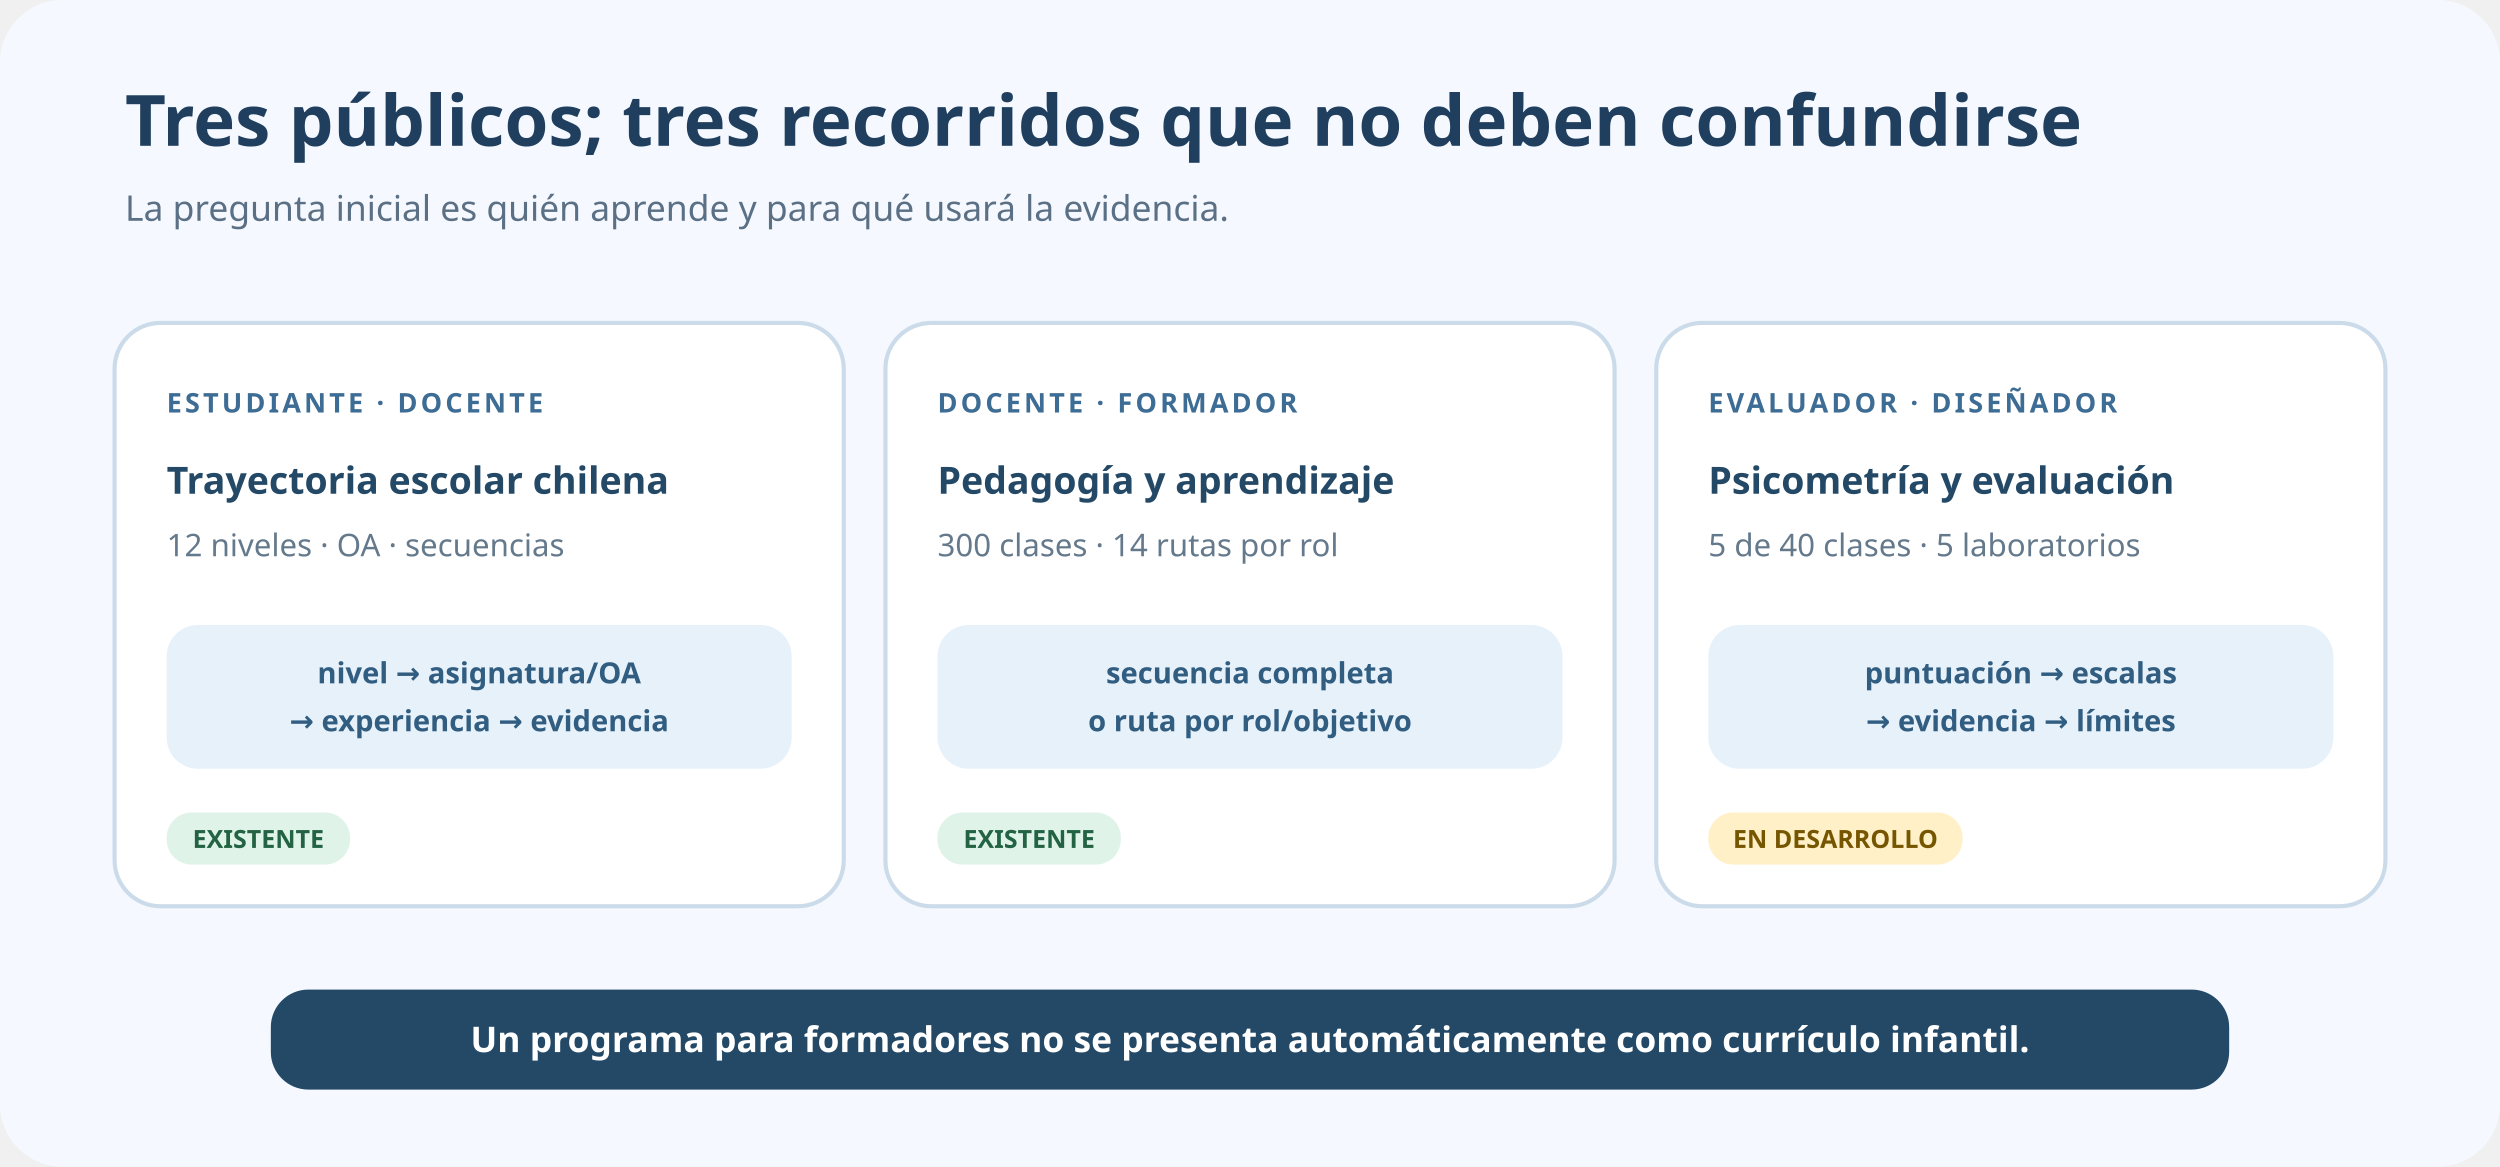
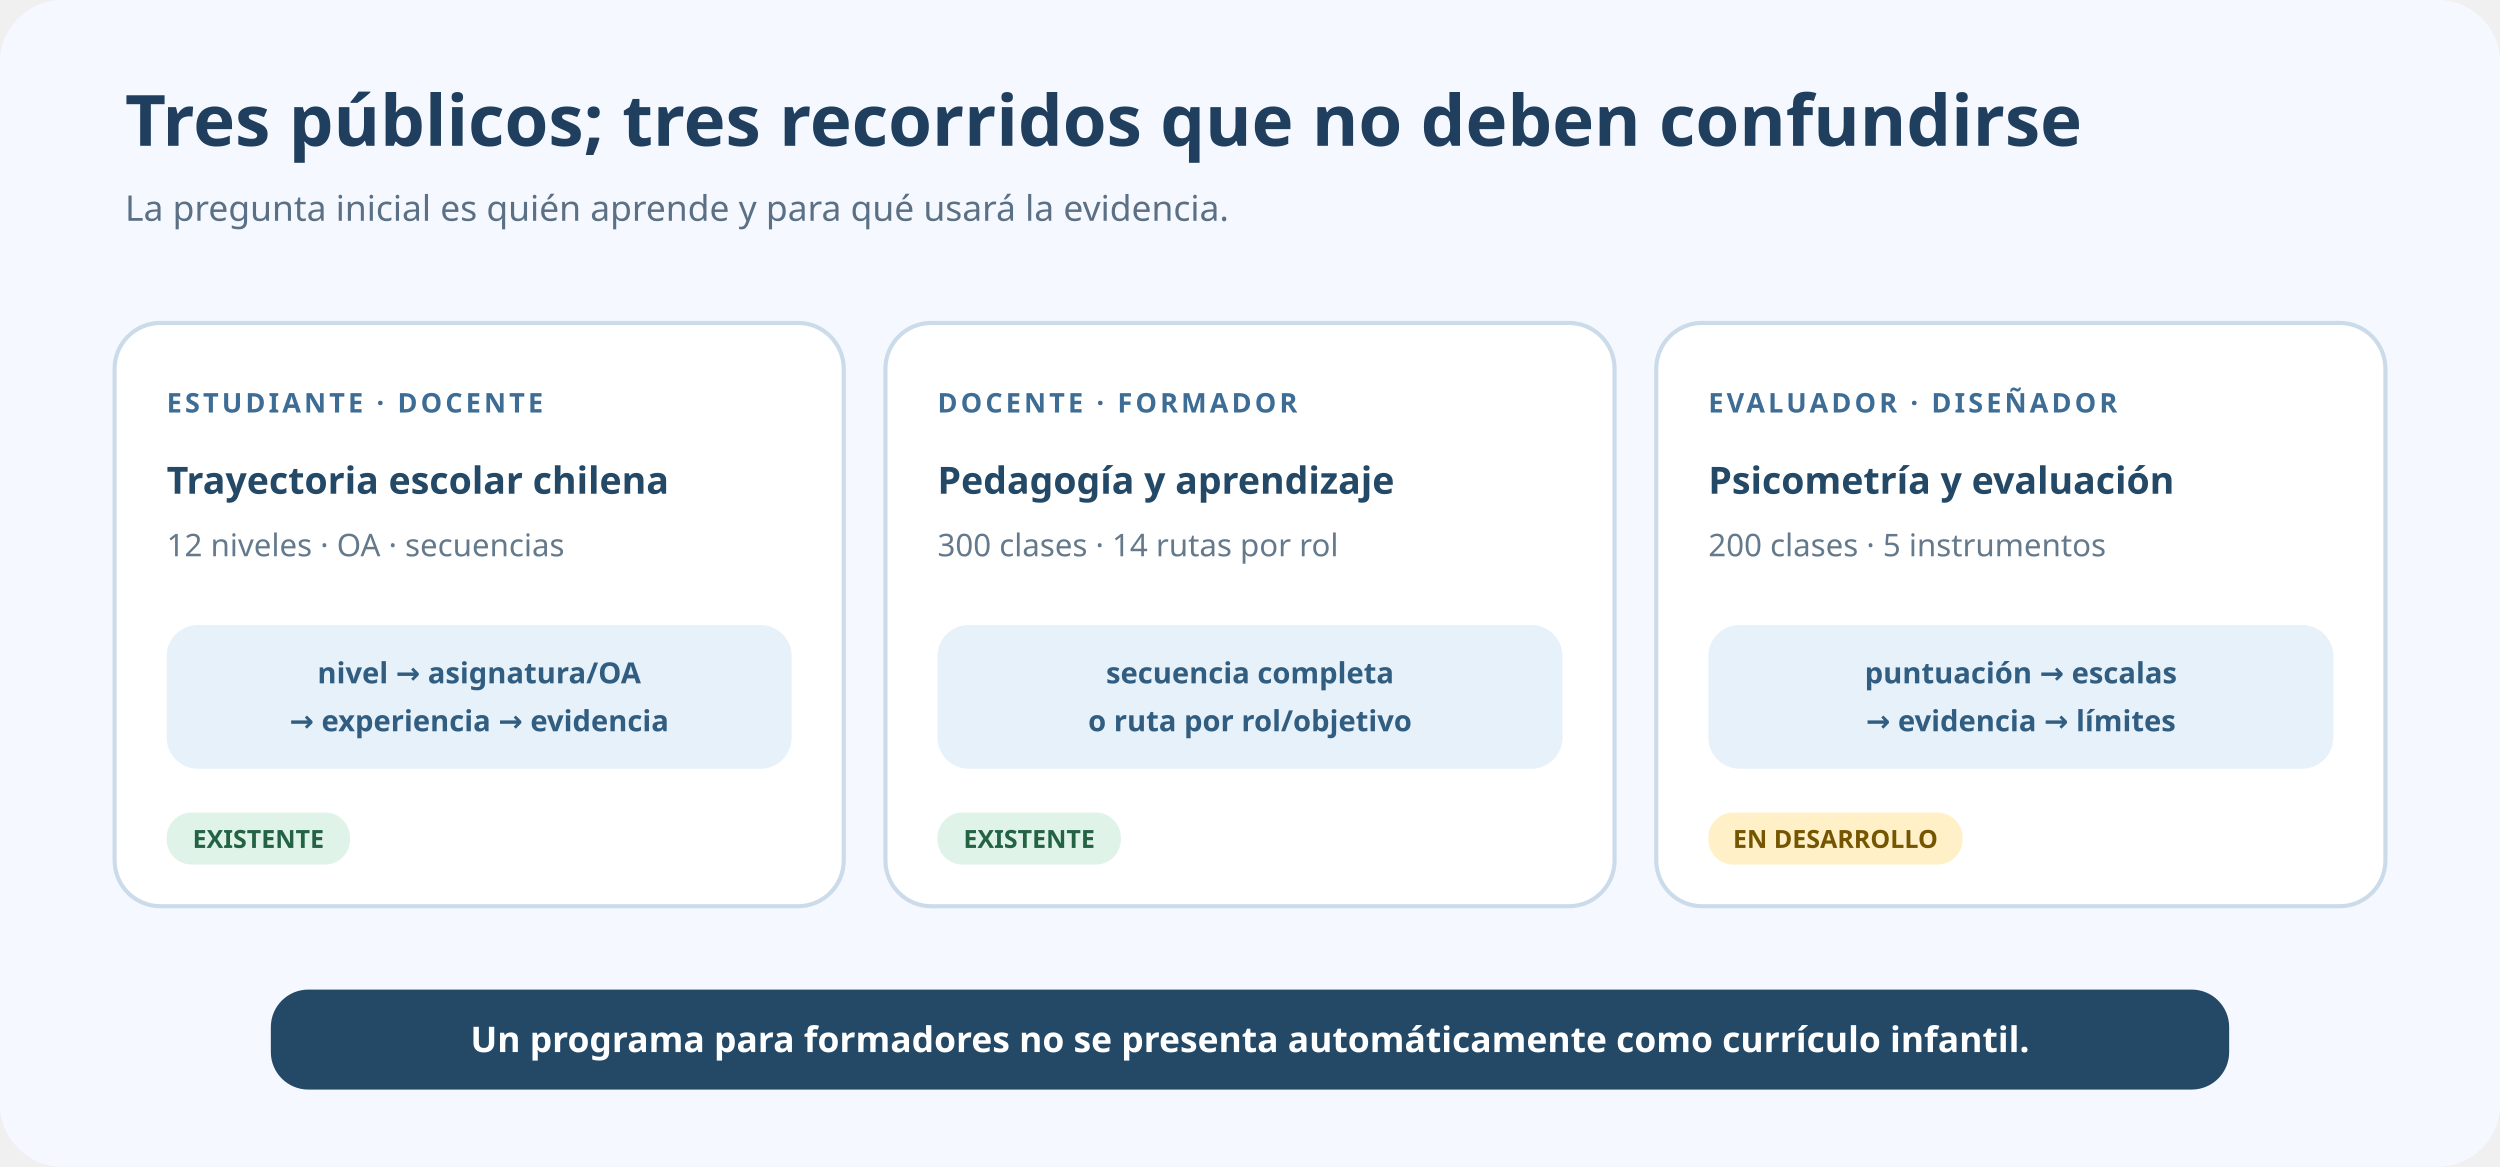
<svg xmlns="http://www.w3.org/2000/svg" viewBox="0 0 1200 560" role="img" aria-labelledby="title desc">
  <defs>
    <style>
    .bg{fill:#f5f9ff}.card{fill:#fff;stroke:#cbdbea;stroke-width:2}.title{font:800 34px system-ui,sans-serif;fill:#203e5d}.lead{font:500 17px system-ui,sans-serif;fill:#5b7085}.who{font:800 13px system-ui,sans-serif;letter-spacing:1.5px;fill:#3d6c94}.repo{font:800 18px system-ui,sans-serif;fill:#244967}.meta{font:500 15px system-ui,sans-serif;fill:#64798b}.flow{fill:#e7f1fa}.flowtext{font:700 14px system-ui,sans-serif;fill:#315d81;text-anchor:middle}.status{font:700 12px system-ui,sans-serif;text-anchor:middle}.ok{fill:#dff3e8}.oktext{fill:#236344}.dev{fill:#fff0c7}.devtext{fill:#765500}.rule{font:700 17px system-ui,sans-serif;fill:#fff;text-anchor:middle}
  </style>
  </defs>
  <rect class="bg" width="1200" height="560" rx="30" />
  <text class="title" x="60" y="70">Tres públicos; tres recorridos que no deben confundirse</text>
  <text class="lead" x="60" y="106">La pregunta inicial es quién aprende y para qué usará la evidencia.</text>
  <g transform="translate(55 155)">
    <rect class="card" width="350" height="280" rx="22" />
    <text class="who" x="25" y="43">ESTUDIANTE · DOCENTE</text>
    <text class="repo" x="25" y="82">Trayectoria escolar chilena</text>
    <text class="meta" x="25" y="112">12 niveles · OA · secuencias</text>
    <rect class="flow" x="25" y="145" width="300" height="69" rx="15" />
    <text class="flowtext" x="175" y="173">nivel → asignatura/OA</text>
    <text class="flowtext" x="175" y="196">→ experiencia → evidencia</text>
    <rect class="ok" x="25" y="235" width="88" height="25" rx="12" />
    <text class="status oktext" x="69" y="252">EXISTENTE</text>
  </g>
  <g transform="translate(425 155)">
    <rect class="card" width="350" height="280" rx="22" />
    <text class="who" x="25" y="43">DOCENTE · FORMADOR</text>
    <text class="repo" x="25" y="82">Pedagogía y aprendizaje</text>
    <text class="meta" x="25" y="112">300 clases · 14 rutas por rol</text>
    <rect class="flow" x="25" y="145" width="300" height="69" rx="15" />
    <text class="flowtext" x="175" y="173">secuencia completa</text>
    <text class="flowtext" x="175" y="196">o ruta por rol/objetivo</text>
    <rect class="ok" x="25" y="235" width="88" height="25" rx="12" />
    <text class="status oktext" x="69" y="252">EXISTENTE</text>
  </g>
  <g transform="translate(795 155)">
    <rect class="card" width="350" height="280" rx="22" />
    <text class="who" x="25" y="43">EVALUADOR · DISEÑADOR</text>
    <text class="repo" x="25" y="82">Psicometría y evaluación</text>
-     <text class="meta" x="25" y="112">5 de 40 clases · 5 laboratorios</text>
+     <text class="meta" x="25" y="112">200 clases · 5 instrumentos</text>
    <rect class="flow" x="25" y="145" width="300" height="69" rx="15" />
    <text class="flowtext" x="175" y="173">puntuación → escalas</text>
    <text class="flowtext" x="175" y="196">→ evidencia → límites</text>
    <rect class="dev" x="25" y="235" width="122" height="25" rx="12" />
    <text class="status devtext" x="86" y="252">EN DESARROLLO</text>
  </g>
  <rect x="130" y="475" width="940" height="48" rx="18" fill="#244967" />
  <text class="rule" x="600" y="505">Un programa para formadores no se presenta automáticamente como currículo infantil.</text>
</svg>
